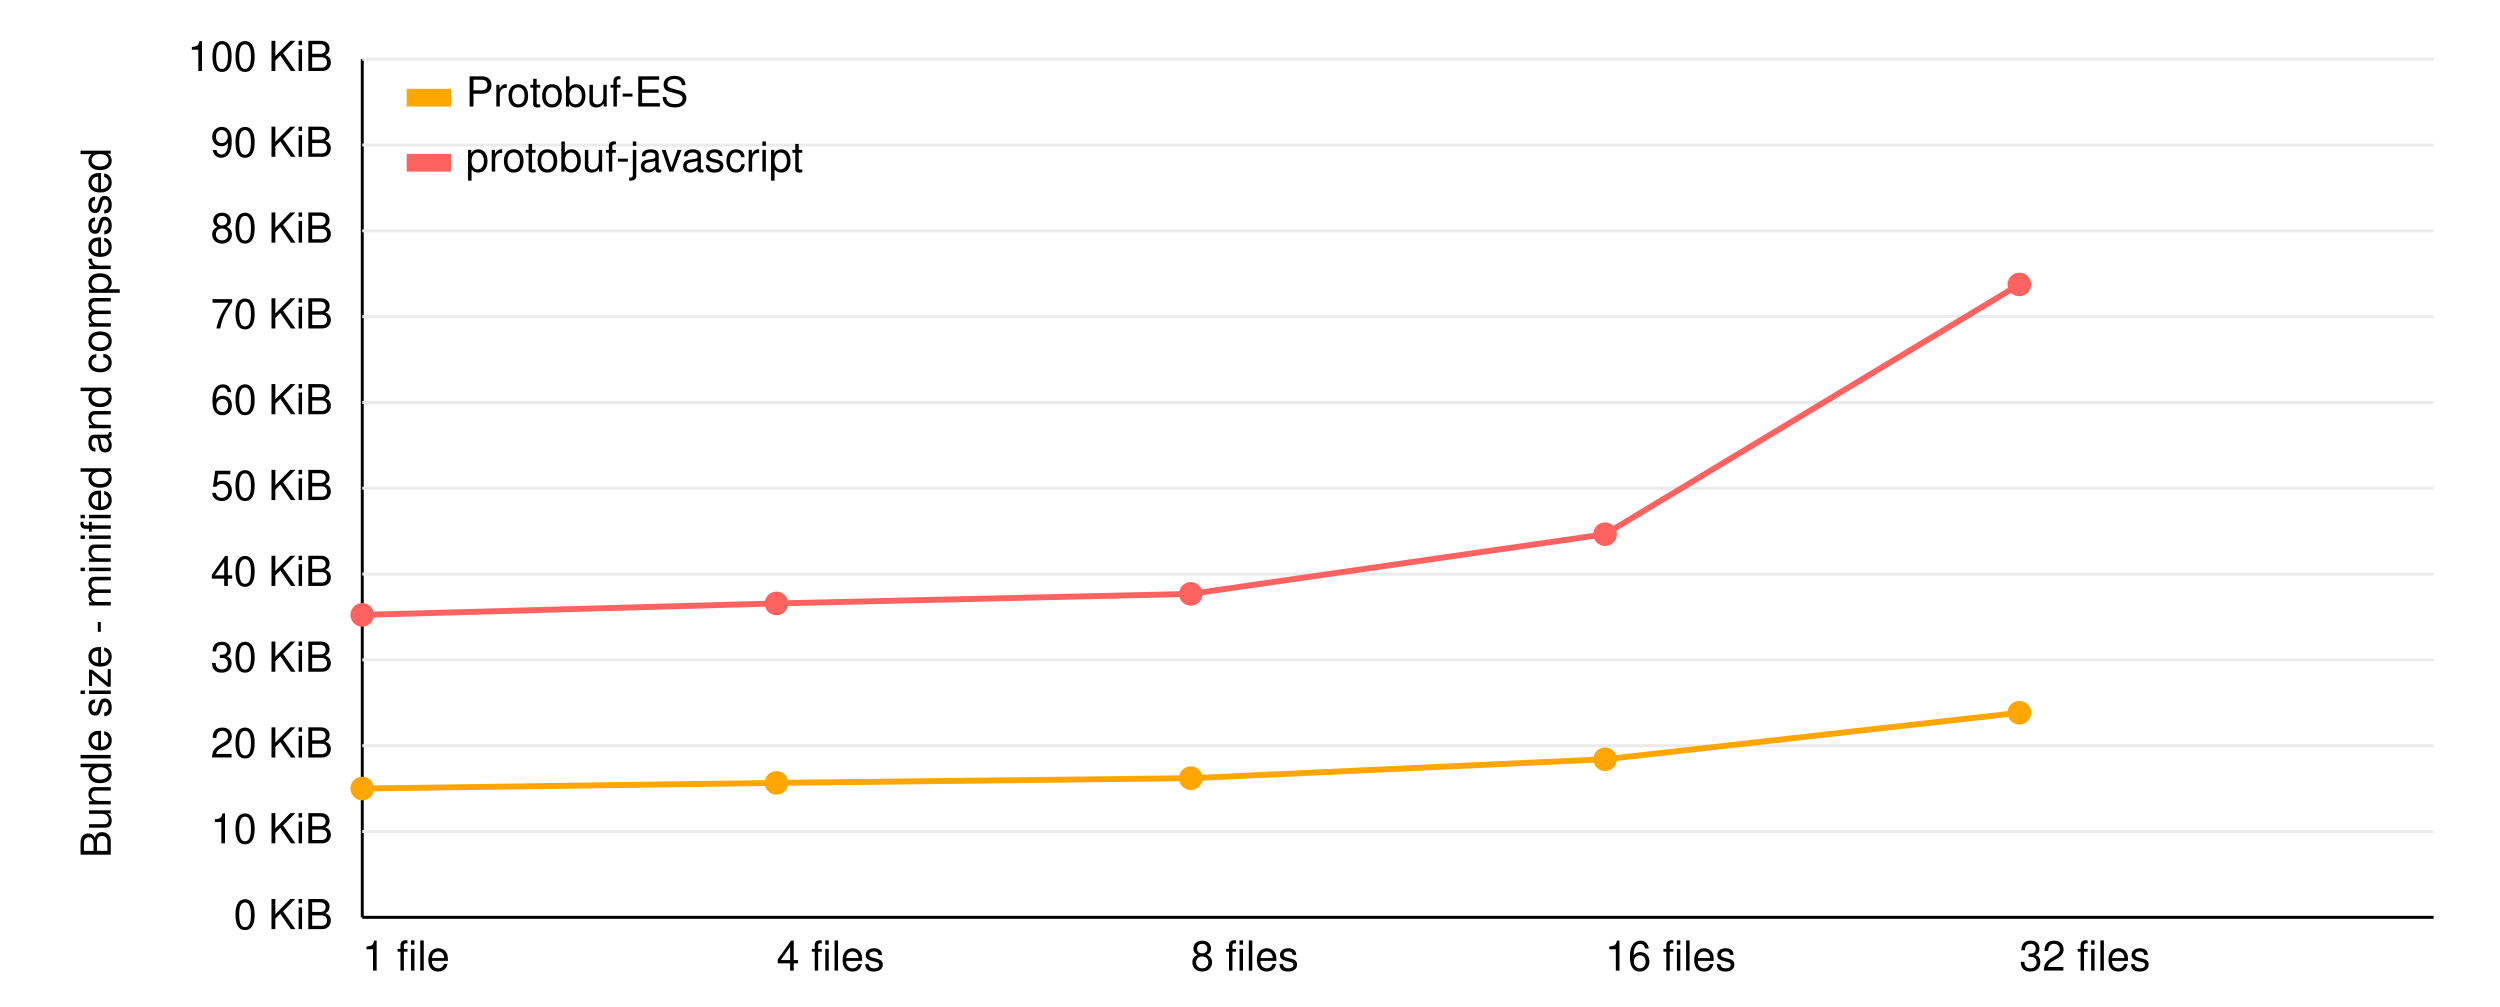
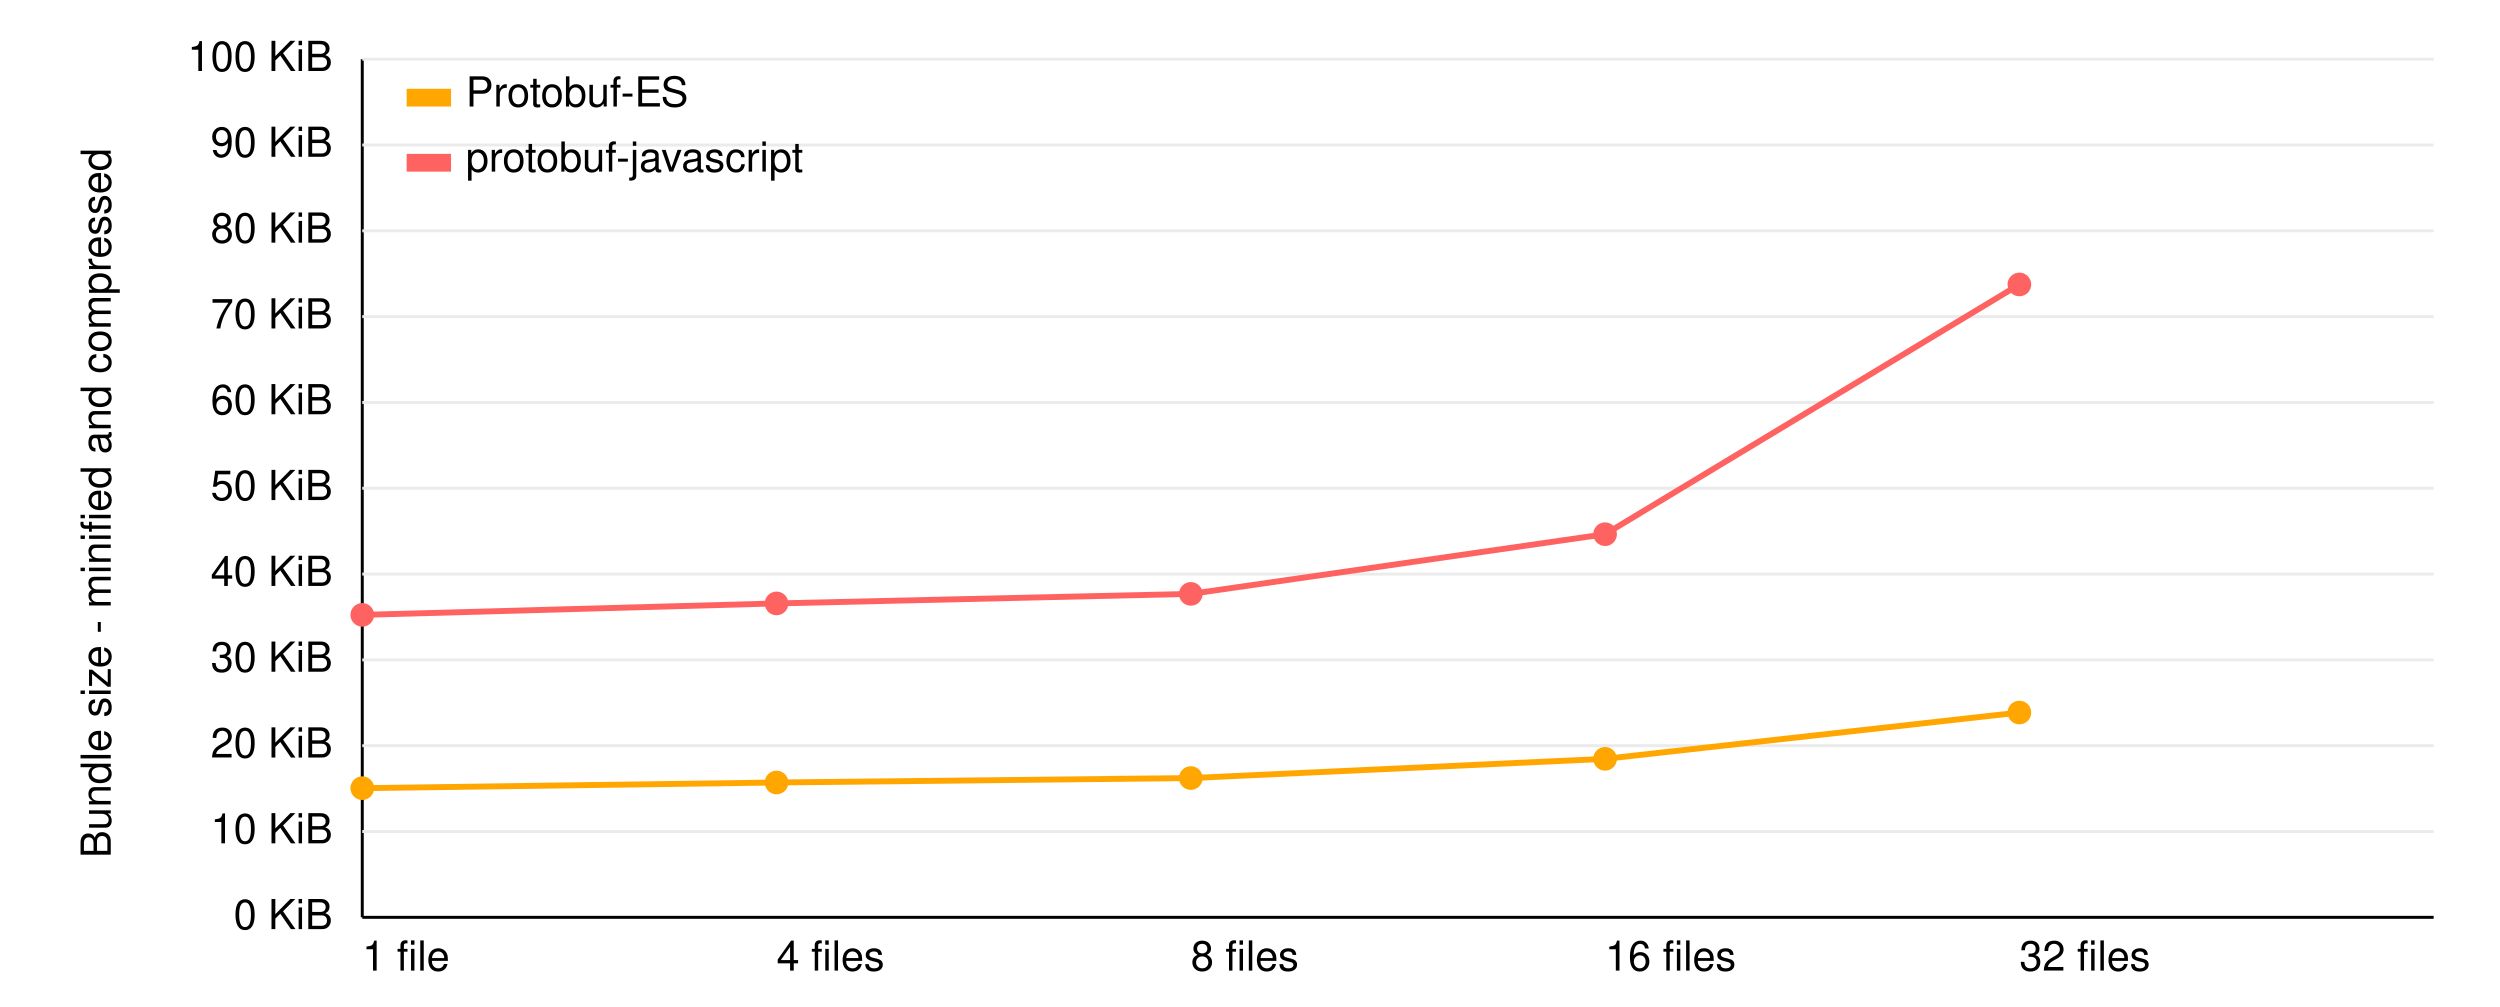
<svg xmlns="http://www.w3.org/2000/svg" version="1.1" width="820px" height="330px" viewBox="0 0 820 340" class="chart">
  <style>
      
      text {
        font: 14px Verdana, Helvetica, Arial, sans-serif;
      }
      
    </style>
  <g transform="translate(110,310)">
    <line y1="0" x2="700" stroke="black" />
    <text x="0" y="18" text-anchor="start">1 file</text>
    <text x="140" y="18" text-anchor="start">4 files</text>
    <text x="280" y="18" text-anchor="start">8 files</text>
    <text x="420" y="18" text-anchor="start">16 files</text>
    <text x="560" y="18" text-anchor="start">32 files</text>
  </g>
  <g transform="translate(110, 20)">
    <line x1="0" x2="0" y1="0" y2="290" stroke="black" />
    <g transform="rotate(-90), translate(-150,-85)">
      <text text-anchor="middle">Bundle size - minified and compressed</text>
    </g>
    <text x="-10" y="4" text-anchor="end">100 KiB</text>
    <line x1="0" x2="700" y1="0" y2="0" stroke="#ebebeb" />
    <text x="-10" y="33" text-anchor="end">90 KiB</text>
    <line x1="0" x2="700" y1="29" y2="29" stroke="#ebebeb" />
    <text x="-10" y="62" text-anchor="end">80 KiB</text>
    <line x1="0" x2="700" y1="58" y2="58" stroke="#ebebeb" />
    <text x="-10" y="91" text-anchor="end">70 KiB</text>
    <line x1="0" x2="700" y1="87" y2="87" stroke="#ebebeb" />
    <text x="-10" y="120" text-anchor="end">60 KiB</text>
    <line x1="0" x2="700" y1="116" y2="116" stroke="#ebebeb" />
    <text x="-10" y="149" text-anchor="end">50 KiB</text>
    <line x1="0" x2="700" y1="145" y2="145" stroke="#ebebeb" />
    <text x="-10" y="178" text-anchor="end">40 KiB</text>
    <line x1="0" x2="700" y1="174" y2="174" stroke="#ebebeb" />
    <text x="-10" y="207" text-anchor="end">30 KiB</text>
    <line x1="0" x2="700" y1="203" y2="203" stroke="#ebebeb" />
    <text x="-10" y="236" text-anchor="end">20 KiB</text>
    <line x1="0" x2="700" y1="232" y2="232" stroke="#ebebeb" />
    <text x="-10" y="265" text-anchor="end">10 KiB</text>
    <line x1="0" x2="700" y1="261" y2="261" stroke="#ebebeb" />
    <text x="-10" y="294" text-anchor="end">0 KiB</text>
  </g>
  <g transform="translate(110, 20)">
-     <polyline fill="none" stroke="#ffa600" stroke-width="2" points="0,246.475 140,244.566 280,242.98 420,236.579 560,220.864">
+     <polyline fill="none" stroke="#ffa600" stroke-width="2" points="0,246.347 140,244.438 280,242.934 420,236.438 560,220.794">
    </polyline>
-     <circle cx="0" cy="246.475" r="4" fill="#ffa600" />
-     <circle cx="140" cy="244.566" r="4" fill="#ffa600" />
-     <circle cx="280" cy="242.98" r="4" fill="#ffa600" />
-     <circle cx="420" cy="236.579" r="4" fill="#ffa600" />
-     <circle cx="560" cy="220.864" r="4" fill="#ffa600" />
+     <circle cx="0" cy="246.347" r="4" fill="#ffa600" />
+     <circle cx="140" cy="244.438" r="4" fill="#ffa600" />
+     <circle cx="280" cy="242.934" r="4" fill="#ffa600" />
+     <circle cx="420" cy="236.438" r="4" fill="#ffa600" />
+     <circle cx="560" cy="220.794" r="4" fill="#ffa600" />
  </g>
  <g transform="translate(110, 20)">
    <polyline fill="none" stroke="#ff6361" stroke-width="2" points="0,187.789 140,183.918 280,180.695 420,160.528 560,76.125">
    </polyline>
    <circle cx="0" cy="187.789" r="4" fill="#ff6361" />
    <circle cx="140" cy="183.918" r="4" fill="#ff6361" />
    <circle cx="280" cy="180.695" r="4" fill="#ff6361" />
    <circle cx="420" cy="160.528" r="4" fill="#ff6361" />
    <circle cx="560" cy="76.125" r="4" fill="#ff6361" />
  </g>
  <g transform="translate(125, 30)">
    <g transform="translate(0, 0)">
      <rect width="15" height="6" fill="#ffa600" />
      <text x="20" y="6">Protobuf-ES</text>
    </g>
    <g transform="translate(0, 22)">
      <rect width="15" height="6" fill="#ff6361" />
      <text x="20" y="6">protobuf-javascript</text>
    </g>
  </g>
</svg>
